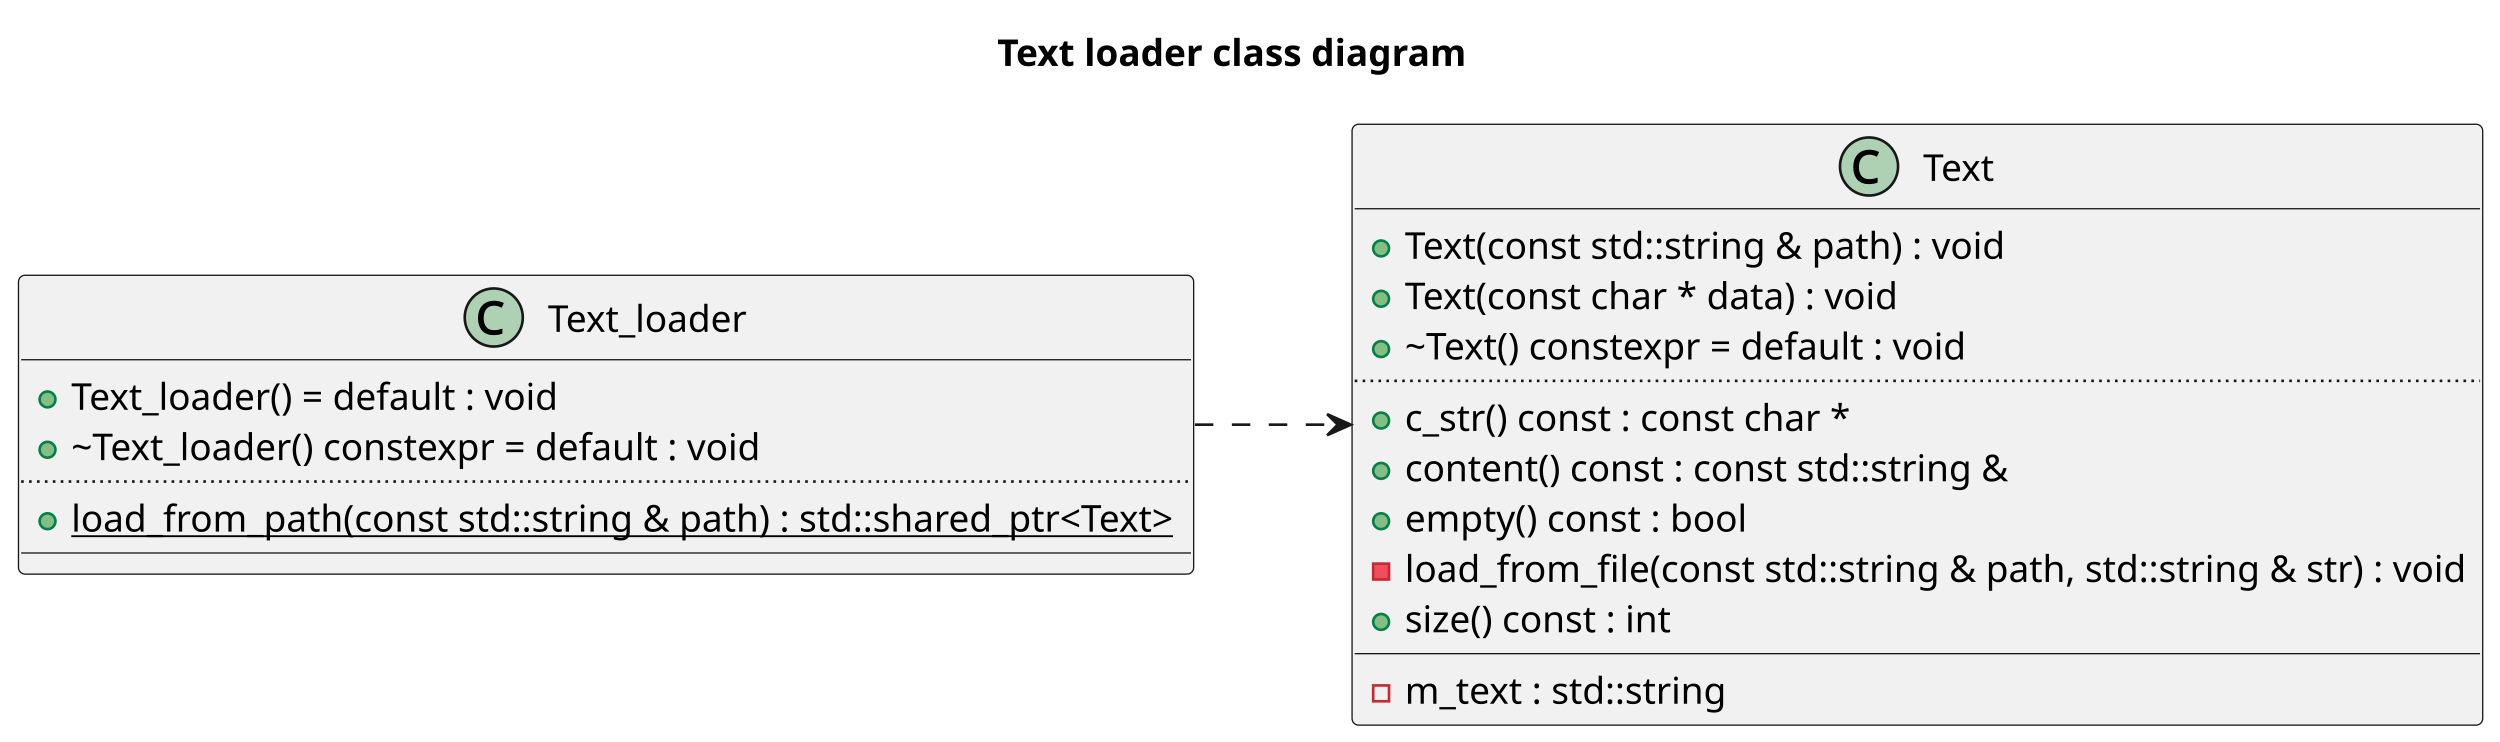
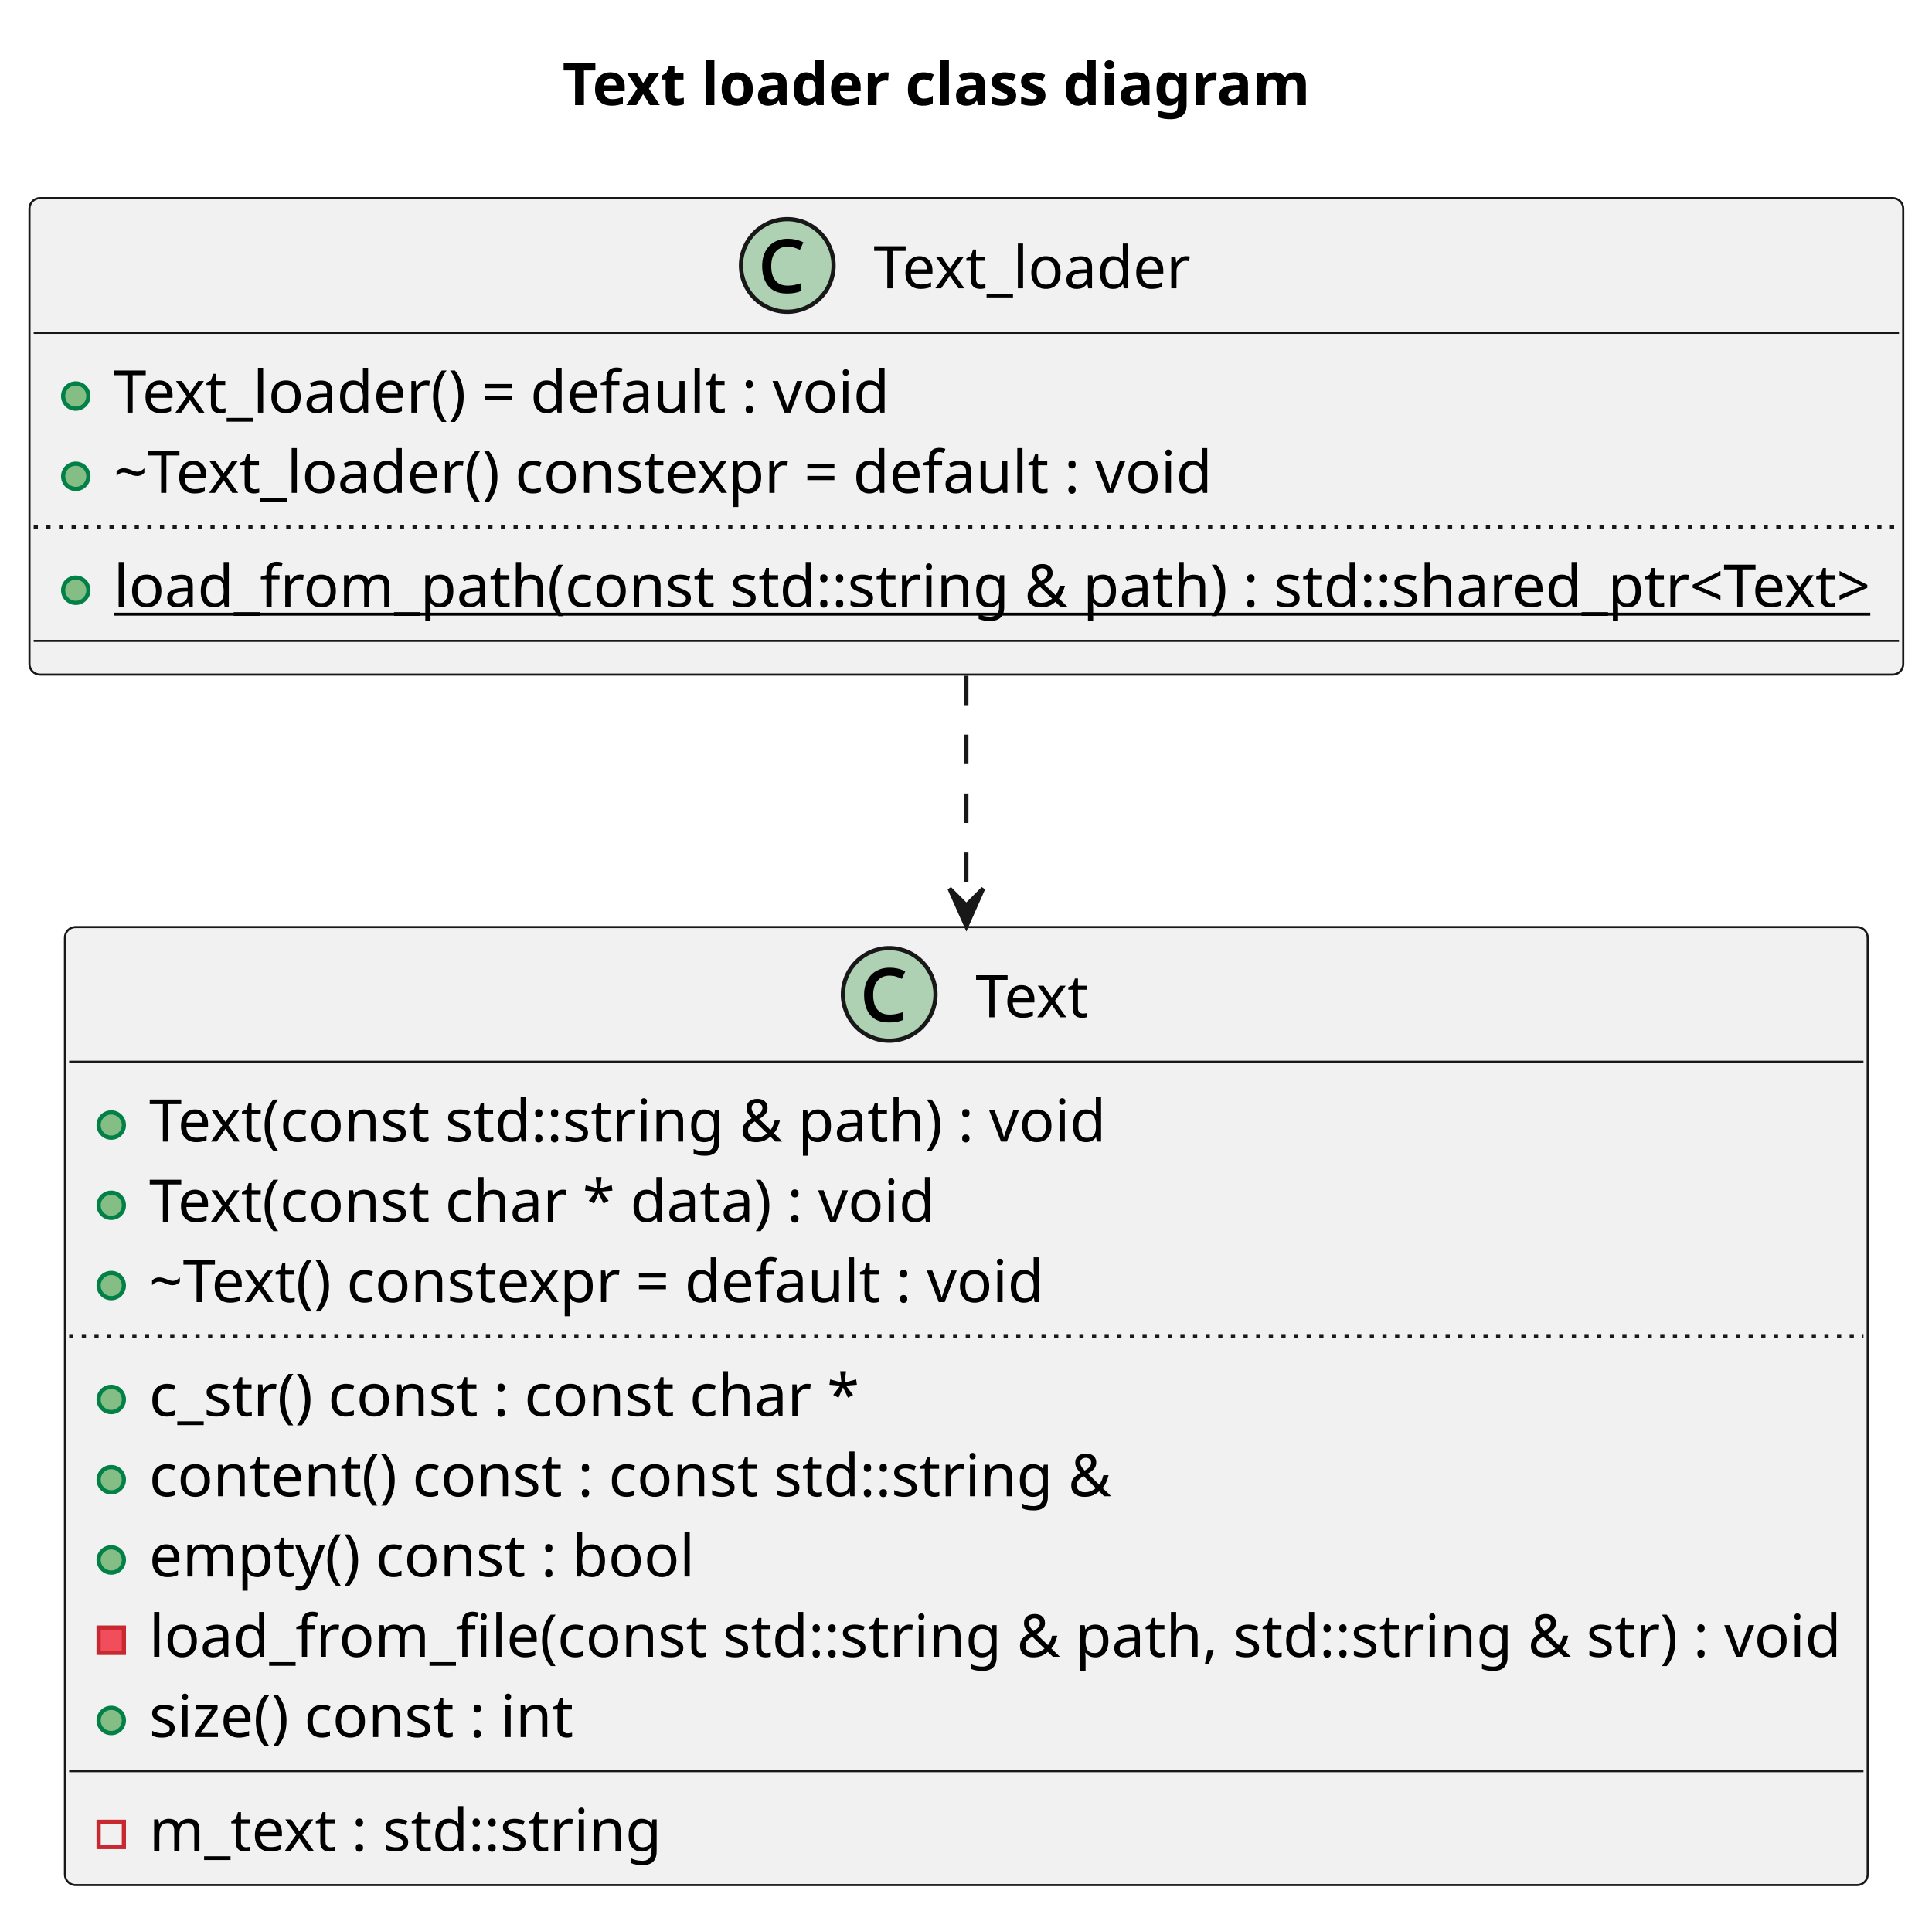
- <svg xmlns="http://www.w3.org/2000/svg" contentStyleType="text/css" data-diagram-type="CLASS" height="281px" preserveAspectRatio="none" style="width:947px;height:281px;background:#FFFFFF;" version="1.1" viewBox="0 0 947 281" width="947px" zoomAndPan="magnify">
+ <svg xmlns="http://www.w3.org/2000/svg" contentStyleType="text/css" data-diagram-type="CLASS" height="454px" preserveAspectRatio="none" style="width:459px;height:454px;background:#FFFFFF;" version="1.1" viewBox="0 0 459 454" width="459px" zoomAndPan="magnify">
  <defs />
  <g>
-     <text fill="#000000" font-family="sans-serif" font-size="14" font-weight="bold" lengthAdjust="spacing" textLength="177.918" x="377.765" y="24.966">Text loader class diagram</text>
-     <g class="entity" data-entity="C_0001127392007066144031" data-source-line="3" data-uid="ent0002" id="entity_C_0001127392007066144031">
-       <rect fill="#F1F1F1" height="227.611" rx="2.5" ry="2.5" style="stroke:#181818;stroke-width:0.5;" width="428.288" x="512.16" y="47.068" />
-       <ellipse cx="707.984" cy="63.068" fill="#ADD1B2" rx="11" ry="11" style="stroke:#181818;stroke-width:1;" />
-       <path d="M708.094,58.599 Q707.172,58.599 706.437,58.912 Q705.719,59.224 705.219,59.818 Q704.719,60.396 704.437,61.271 Q704.172,62.146 704.172,63.24 Q704.172,64.677 704.609,65.724 Q705.062,66.771 705.906,67.318 Q706.766,67.865 708.078,67.865 Q708.859,67.865 709.547,67.74 Q710.25,67.599 711.25,67.287 L711.25,69.162 Q710.391,69.49 709.625,69.615 Q708.875,69.74 707.859,69.74 Q705.937,69.74 704.625,68.943 Q703.328,68.13 702.672,66.662 Q702.016,65.177 702.016,63.209 Q702.016,61.787 702.406,60.615 Q702.812,59.427 703.594,58.552 Q704.375,57.677 705.516,57.209 Q706.656,56.724 708.125,56.724 Q709.078,56.724 709.969,56.927 Q710.875,57.115 711.812,57.584 L710.984,59.365 Q710.203,58.99 709.547,58.802 Q708.891,58.599 708.094,58.599 Z " fill="#000000" />
-       <text fill="#000000" font-family="sans-serif" font-size="14" lengthAdjust="spacing" textLength="28.14" x="728.484" y="68.5">Text</text>
-       <line style="stroke:#181818;stroke-width:0.5;" x1="513.16" x2="939.448" y1="79.068" y2="79.068" />
-       <ellipse cx="523.16" cy="94.102" fill="#84BE84" rx="3" ry="3" style="stroke:#038048;stroke-width:1;" />
-       <text fill="#000000" font-family="sans-serif" font-size="14" lengthAdjust="spacing" textLength="228.605" x="532.16" y="98.034">Text(const std::string &amp; path) : void</text>
-       <ellipse cx="523.16" cy="113.17" fill="#84BE84" rx="3" ry="3" style="stroke:#038048;stroke-width:1;" />
-       <text fill="#000000" font-family="sans-serif" font-size="14" lengthAdjust="spacing" textLength="187.991" x="532.16" y="117.102">Text(const char * data) : void</text>
-       <ellipse cx="523.16" cy="132.238" fill="#84BE84" rx="3" ry="3" style="stroke:#038048;stroke-width:1;" />
-       <text fill="#000000" font-family="sans-serif" font-size="14" lengthAdjust="spacing" textLength="214.101" x="532.16" y="136.17">~Text() constexpr = default : void</text>
-       <line style="stroke:#181818;stroke-width:1;stroke-dasharray:1.0,2.0;" x1="513.16" x2="939.448" y1="144.272" y2="144.272" />
-       <ellipse cx="523.16" cy="159.306" fill="#84BE84" rx="3" ry="3" style="stroke:#038048;stroke-width:1;" />
-       <text fill="#000000" font-family="sans-serif" font-size="14" lengthAdjust="spacing" textLength="168.755" x="532.16" y="163.238">c_str() const : const char *</text>
-       <ellipse cx="523.16" cy="178.374" fill="#84BE84" rx="3" ry="3" style="stroke:#038048;stroke-width:1;" />
-       <text fill="#000000" font-family="sans-serif" font-size="14" lengthAdjust="spacing" textLength="228.591" x="532.16" y="182.305">content() const : const std::string &amp;</text>
-       <ellipse cx="523.16" cy="197.441" fill="#84BE84" rx="3" ry="3" style="stroke:#038048;stroke-width:1;" />
-       <text fill="#000000" font-family="sans-serif" font-size="14" lengthAdjust="spacing" textLength="129.625" x="532.16" y="201.373">empty() const : bool</text>
-       <rect fill="#F24D5C" height="6" style="stroke:#C82930;stroke-width:1;" width="6" x="520.16" y="213.509" />
-       <text fill="#000000" font-family="sans-serif" font-size="14" lengthAdjust="spacing" textLength="402.288" x="532.16" y="220.441">load_from_file(const std::string &amp; path, std::string &amp; str) : void</text>
-       <ellipse cx="523.16" cy="235.577" fill="#84BE84" rx="3" ry="3" style="stroke:#038048;stroke-width:1;" />
-       <text fill="#000000" font-family="sans-serif" font-size="14" lengthAdjust="spacing" textLength="100.786" x="532.16" y="239.509">size() const : int</text>
-       <line style="stroke:#181818;stroke-width:0.5;" x1="513.16" x2="939.448" y1="247.611" y2="247.611" />
-       <rect fill="none" height="6" style="stroke:#C82930;stroke-width:1;" width="6" x="520.16" y="259.645" />
-       <text fill="#000000" font-family="sans-serif" font-size="14" lengthAdjust="spacing" textLength="122.038" x="532.16" y="266.577">m_text : std::string</text>
+     <text fill="#000000" font-family="sans-serif" font-size="14" font-weight="bold" lengthAdjust="spacing" textLength="177.918" x="133.62" y="24.966">Text loader class diagram</text>
+     <g class="entity" data-entity="C_0001127392007066144031" data-source-line="2" data-uid="ent0002" id="entity_C_0001127392007066144031">
+       <rect fill="#F1F1F1" height="227.611" rx="2.5" ry="2.5" style="stroke:#181818;stroke-width:0.5;" width="428.288" x="15.43" y="220.268" />
+       <ellipse cx="211.254" cy="236.268" fill="#ADD1B2" rx="11" ry="11" style="stroke:#181818;stroke-width:1;" />
+       <path d="M211.364,231.799 Q210.442,231.799 209.707,232.112 Q208.989,232.424 208.489,233.018 Q207.989,233.596 207.707,234.471 Q207.442,235.346 207.442,236.44 Q207.442,237.877 207.879,238.924 Q208.332,239.971 209.176,240.518 Q210.036,241.065 211.348,241.065 Q212.129,241.065 212.817,240.94 Q213.52,240.799 214.52,240.487 L214.52,242.362 Q213.661,242.69 212.895,242.815 Q212.145,242.94 211.129,242.94 Q209.207,242.94 207.895,242.143 Q206.598,241.33 205.942,239.862 Q205.286,238.377 205.286,236.409 Q205.286,234.987 205.676,233.815 Q206.082,232.627 206.864,231.752 Q207.645,230.877 208.786,230.409 Q209.926,229.924 211.395,229.924 Q212.348,229.924 213.239,230.127 Q214.145,230.315 215.082,230.784 L214.254,232.565 Q213.473,232.19 212.817,232.002 Q212.161,231.799 211.364,231.799 Z " fill="#000000" />
+       <text fill="#000000" font-family="sans-serif" font-size="14" lengthAdjust="spacing" textLength="28.14" x="231.754" y="241.7">Text</text>
+       <line style="stroke:#181818;stroke-width:0.5;" x1="16.43" x2="442.719" y1="252.268" y2="252.268" />
+       <ellipse cx="26.43" cy="267.302" fill="#84BE84" rx="3" ry="3" style="stroke:#038048;stroke-width:1;" />
+       <text fill="#000000" font-family="sans-serif" font-size="14" lengthAdjust="spacing" textLength="228.605" x="35.43" y="271.234">Text(const std::string &amp; path) : void</text>
+       <ellipse cx="26.43" cy="286.37" fill="#84BE84" rx="3" ry="3" style="stroke:#038048;stroke-width:1;" />
+       <text fill="#000000" font-family="sans-serif" font-size="14" lengthAdjust="spacing" textLength="187.991" x="35.43" y="290.302">Text(const char * data) : void</text>
+       <ellipse cx="26.43" cy="305.438" fill="#84BE84" rx="3" ry="3" style="stroke:#038048;stroke-width:1;" />
+       <text fill="#000000" font-family="sans-serif" font-size="14" lengthAdjust="spacing" textLength="214.101" x="35.43" y="309.37">~Text() constexpr = default : void</text>
+       <line style="stroke:#181818;stroke-width:1;stroke-dasharray:1.0,2.0;" x1="16.43" x2="442.719" y1="317.472" y2="317.472" />
+       <ellipse cx="26.43" cy="332.506" fill="#84BE84" rx="3" ry="3" style="stroke:#038048;stroke-width:1;" />
+       <text fill="#000000" font-family="sans-serif" font-size="14" lengthAdjust="spacing" textLength="168.755" x="35.43" y="336.438">c_str() const : const char *</text>
+       <ellipse cx="26.43" cy="351.574" fill="#84BE84" rx="3" ry="3" style="stroke:#038048;stroke-width:1;" />
+       <text fill="#000000" font-family="sans-serif" font-size="14" lengthAdjust="spacing" textLength="228.591" x="35.43" y="355.505">content() const : const std::string &amp;</text>
+       <ellipse cx="26.43" cy="370.642" fill="#84BE84" rx="3" ry="3" style="stroke:#038048;stroke-width:1;" />
+       <text fill="#000000" font-family="sans-serif" font-size="14" lengthAdjust="spacing" textLength="129.625" x="35.43" y="374.573">empty() const : bool</text>
+       <rect fill="#F24D5C" height="6" style="stroke:#C82930;stroke-width:1;" width="6" x="23.43" y="386.709" />
+       <text fill="#000000" font-family="sans-serif" font-size="14" lengthAdjust="spacing" textLength="402.288" x="35.43" y="393.641">load_from_file(const std::string &amp; path, std::string &amp; str) : void</text>
+       <ellipse cx="26.43" cy="408.777" fill="#84BE84" rx="3" ry="3" style="stroke:#038048;stroke-width:1;" />
+       <text fill="#000000" font-family="sans-serif" font-size="14" lengthAdjust="spacing" textLength="100.786" x="35.43" y="412.709">size() const : int</text>
+       <line style="stroke:#181818;stroke-width:0.5;" x1="16.43" x2="442.719" y1="420.811" y2="420.811" />
+       <rect fill="none" height="6" style="stroke:#C82930;stroke-width:1;" width="6" x="23.43" y="432.845" />
+       <text fill="#000000" font-family="sans-serif" font-size="14" lengthAdjust="spacing" textLength="122.038" x="35.43" y="439.777">m_text : std::string</text>
    </g>
-     <g class="entity" data-entity="C_0002976562922246231494" data-source-line="17" data-uid="ent0003" id="entity_C_0002976562922246231494">
-       <rect fill="#F1F1F1" height="113.204" rx="2.5" ry="2.5" style="stroke:#181818;stroke-width:0.5;" width="445.159" x="7" y="104.268" />
-       <ellipse cx="187.039" cy="120.268" fill="#ADD1B2" rx="11" ry="11" style="stroke:#181818;stroke-width:1;" />
-       <path d="M187.149,115.799 Q186.227,115.799 185.493,116.112 Q184.774,116.424 184.274,117.018 Q183.774,117.596 183.493,118.471 Q183.227,119.346 183.227,120.44 Q183.227,121.877 183.664,122.924 Q184.118,123.971 184.961,124.518 Q185.821,125.065 187.133,125.065 Q187.914,125.065 188.602,124.94 Q189.305,124.799 190.305,124.487 L190.305,126.362 Q189.446,126.69 188.68,126.815 Q187.93,126.94 186.914,126.94 Q184.993,126.94 183.68,126.143 Q182.383,125.33 181.727,123.862 Q181.071,122.377 181.071,120.409 Q181.071,118.987 181.461,117.815 Q181.868,116.627 182.649,115.752 Q183.43,114.877 184.571,114.409 Q185.711,113.924 187.18,113.924 Q188.133,113.924 189.024,114.127 Q189.93,114.315 190.868,114.784 L190.039,116.565 Q189.258,116.19 188.602,116.002 Q187.946,115.799 187.149,115.799 Z " fill="#000000" />
-       <text fill="#000000" font-family="sans-serif" font-size="14" lengthAdjust="spacing" textLength="76.58" x="207.539" y="125.7">Text_loader</text>
-       <line style="stroke:#181818;stroke-width:0.5;" x1="8" x2="451.159" y1="136.268" y2="136.268" />
-       <ellipse cx="18" cy="151.302" fill="#84BE84" rx="3" ry="3" style="stroke:#038048;stroke-width:1;" />
-       <text fill="#000000" font-family="sans-serif" font-size="14" lengthAdjust="spacing" textLength="185.597" x="27" y="155.234">Text_loader() = default : void</text>
-       <ellipse cx="18" cy="170.37" fill="#84BE84" rx="3" ry="3" style="stroke:#038048;stroke-width:1;" />
-       <text fill="#000000" font-family="sans-serif" font-size="14" lengthAdjust="spacing" textLength="262.541" x="27" y="174.302">~Text_loader() constexpr = default : void</text>
-       <line style="stroke:#181818;stroke-width:1;stroke-dasharray:1.0,2.0;" x1="8" x2="451.159" y1="182.404" y2="182.404" />
-       <ellipse cx="18" cy="197.438" fill="#84BE84" rx="3" ry="3" style="stroke:#038048;stroke-width:1;" />
-       <text fill="#000000" font-family="sans-serif" font-size="14" lengthAdjust="spacing" text-decoration="underline" textLength="419.159" x="27" y="201.37">load_from_path(const std::string &amp; path) : std::shared_ptr&lt;Text&gt;</text>
-       <line style="stroke:#181818;stroke-width:0.5;" x1="8" x2="451.159" y1="209.472" y2="209.472" />
+     <g class="entity" data-entity="C_0002976562922246231494" data-source-line="16" data-uid="ent0003" id="entity_C_0002976562922246231494">
+       <rect fill="#F1F1F1" height="113.204" rx="2.5" ry="2.5" style="stroke:#181818;stroke-width:0.5;" width="445.159" x="7" y="47.068" />
+       <ellipse cx="187.039" cy="63.068" fill="#ADD1B2" rx="11" ry="11" style="stroke:#181818;stroke-width:1;" />
+       <path d="M187.149,58.599 Q186.227,58.599 185.493,58.912 Q184.774,59.224 184.274,59.818 Q183.774,60.396 183.493,61.271 Q183.227,62.146 183.227,63.24 Q183.227,64.677 183.664,65.724 Q184.118,66.771 184.961,67.318 Q185.821,67.865 187.133,67.865 Q187.914,67.865 188.602,67.74 Q189.305,67.599 190.305,67.287 L190.305,69.162 Q189.446,69.49 188.68,69.615 Q187.93,69.74 186.914,69.74 Q184.993,69.74 183.68,68.943 Q182.383,68.13 181.727,66.662 Q181.071,65.177 181.071,63.209 Q181.071,61.787 181.461,60.615 Q181.868,59.427 182.649,58.552 Q183.43,57.677 184.571,57.209 Q185.711,56.724 187.18,56.724 Q188.133,56.724 189.024,56.927 Q189.93,57.115 190.868,57.584 L190.039,59.365 Q189.258,58.99 188.602,58.802 Q187.946,58.599 187.149,58.599 Z " fill="#000000" />
+       <text fill="#000000" font-family="sans-serif" font-size="14" lengthAdjust="spacing" textLength="76.58" x="207.539" y="68.5">Text_loader</text>
+       <line style="stroke:#181818;stroke-width:0.5;" x1="8" x2="451.159" y1="79.068" y2="79.068" />
+       <ellipse cx="18" cy="94.102" fill="#84BE84" rx="3" ry="3" style="stroke:#038048;stroke-width:1;" />
+       <text fill="#000000" font-family="sans-serif" font-size="14" lengthAdjust="spacing" textLength="185.597" x="27" y="98.034">Text_loader() = default : void</text>
+       <ellipse cx="18" cy="113.17" fill="#84BE84" rx="3" ry="3" style="stroke:#038048;stroke-width:1;" />
+       <text fill="#000000" font-family="sans-serif" font-size="14" lengthAdjust="spacing" textLength="262.541" x="27" y="117.102">~Text_loader() constexpr = default : void</text>
+       <line style="stroke:#181818;stroke-width:1;stroke-dasharray:1.0,2.0;" x1="8" x2="451.159" y1="125.204" y2="125.204" />
+       <ellipse cx="18" cy="140.238" fill="#84BE84" rx="3" ry="3" style="stroke:#038048;stroke-width:1;" />
+       <text fill="#000000" font-family="sans-serif" font-size="14" lengthAdjust="spacing" text-decoration="underline" textLength="419.159" x="27" y="144.17">load_from_path(const std::string &amp; path) : std::shared_ptr&lt;Text&gt;</text>
+       <line style="stroke:#181818;stroke-width:0.5;" x1="8" x2="451.159" y1="152.272" y2="152.272" />
    </g>
-     <g class="link" data-entity-1="C_0002976562922246231494" data-entity-2="C_0001127392007066144031" data-source-line="25" data-uid="lnk4" id="link_C_0002976562922246231494_C_0001127392007066144031">
-       <path codeLine="25" d="M452.62,160.868 C472.27,160.868 486.13,160.868 505.71,160.868" fill="none" id="C_0002976562922246231494-to-C_0001127392007066144031" style="stroke:#181818;stroke-width:1;stroke-dasharray:7.0,7.0;" />
-       <polygon fill="#181818" points="511.71,160.868,502.71,156.868,506.71,160.868,502.71,164.868,511.71,160.868" style="stroke:#181818;stroke-width:1;" />
+     <g class="link" data-entity-1="C_0002976562922246231494" data-entity-2="C_0001127392007066144031" data-source-line="24" data-uid="lnk4" id="link_C_0002976562922246231494_C_0001127392007066144031">
+       <path codeLine="24" d="M229.58,160.538 C229.58,178.638 229.58,193.398 229.58,214.108" fill="none" id="C_0002976562922246231494-to-C_0001127392007066144031" style="stroke:#181818;stroke-width:1;stroke-dasharray:7.0,7.0;" />
+       <polygon fill="#181818" points="229.58,220.108,233.58,211.108,229.58,215.108,225.58,211.108,229.58,220.108" style="stroke:#181818;stroke-width:1;" />
    </g>
  </g>
</svg>
